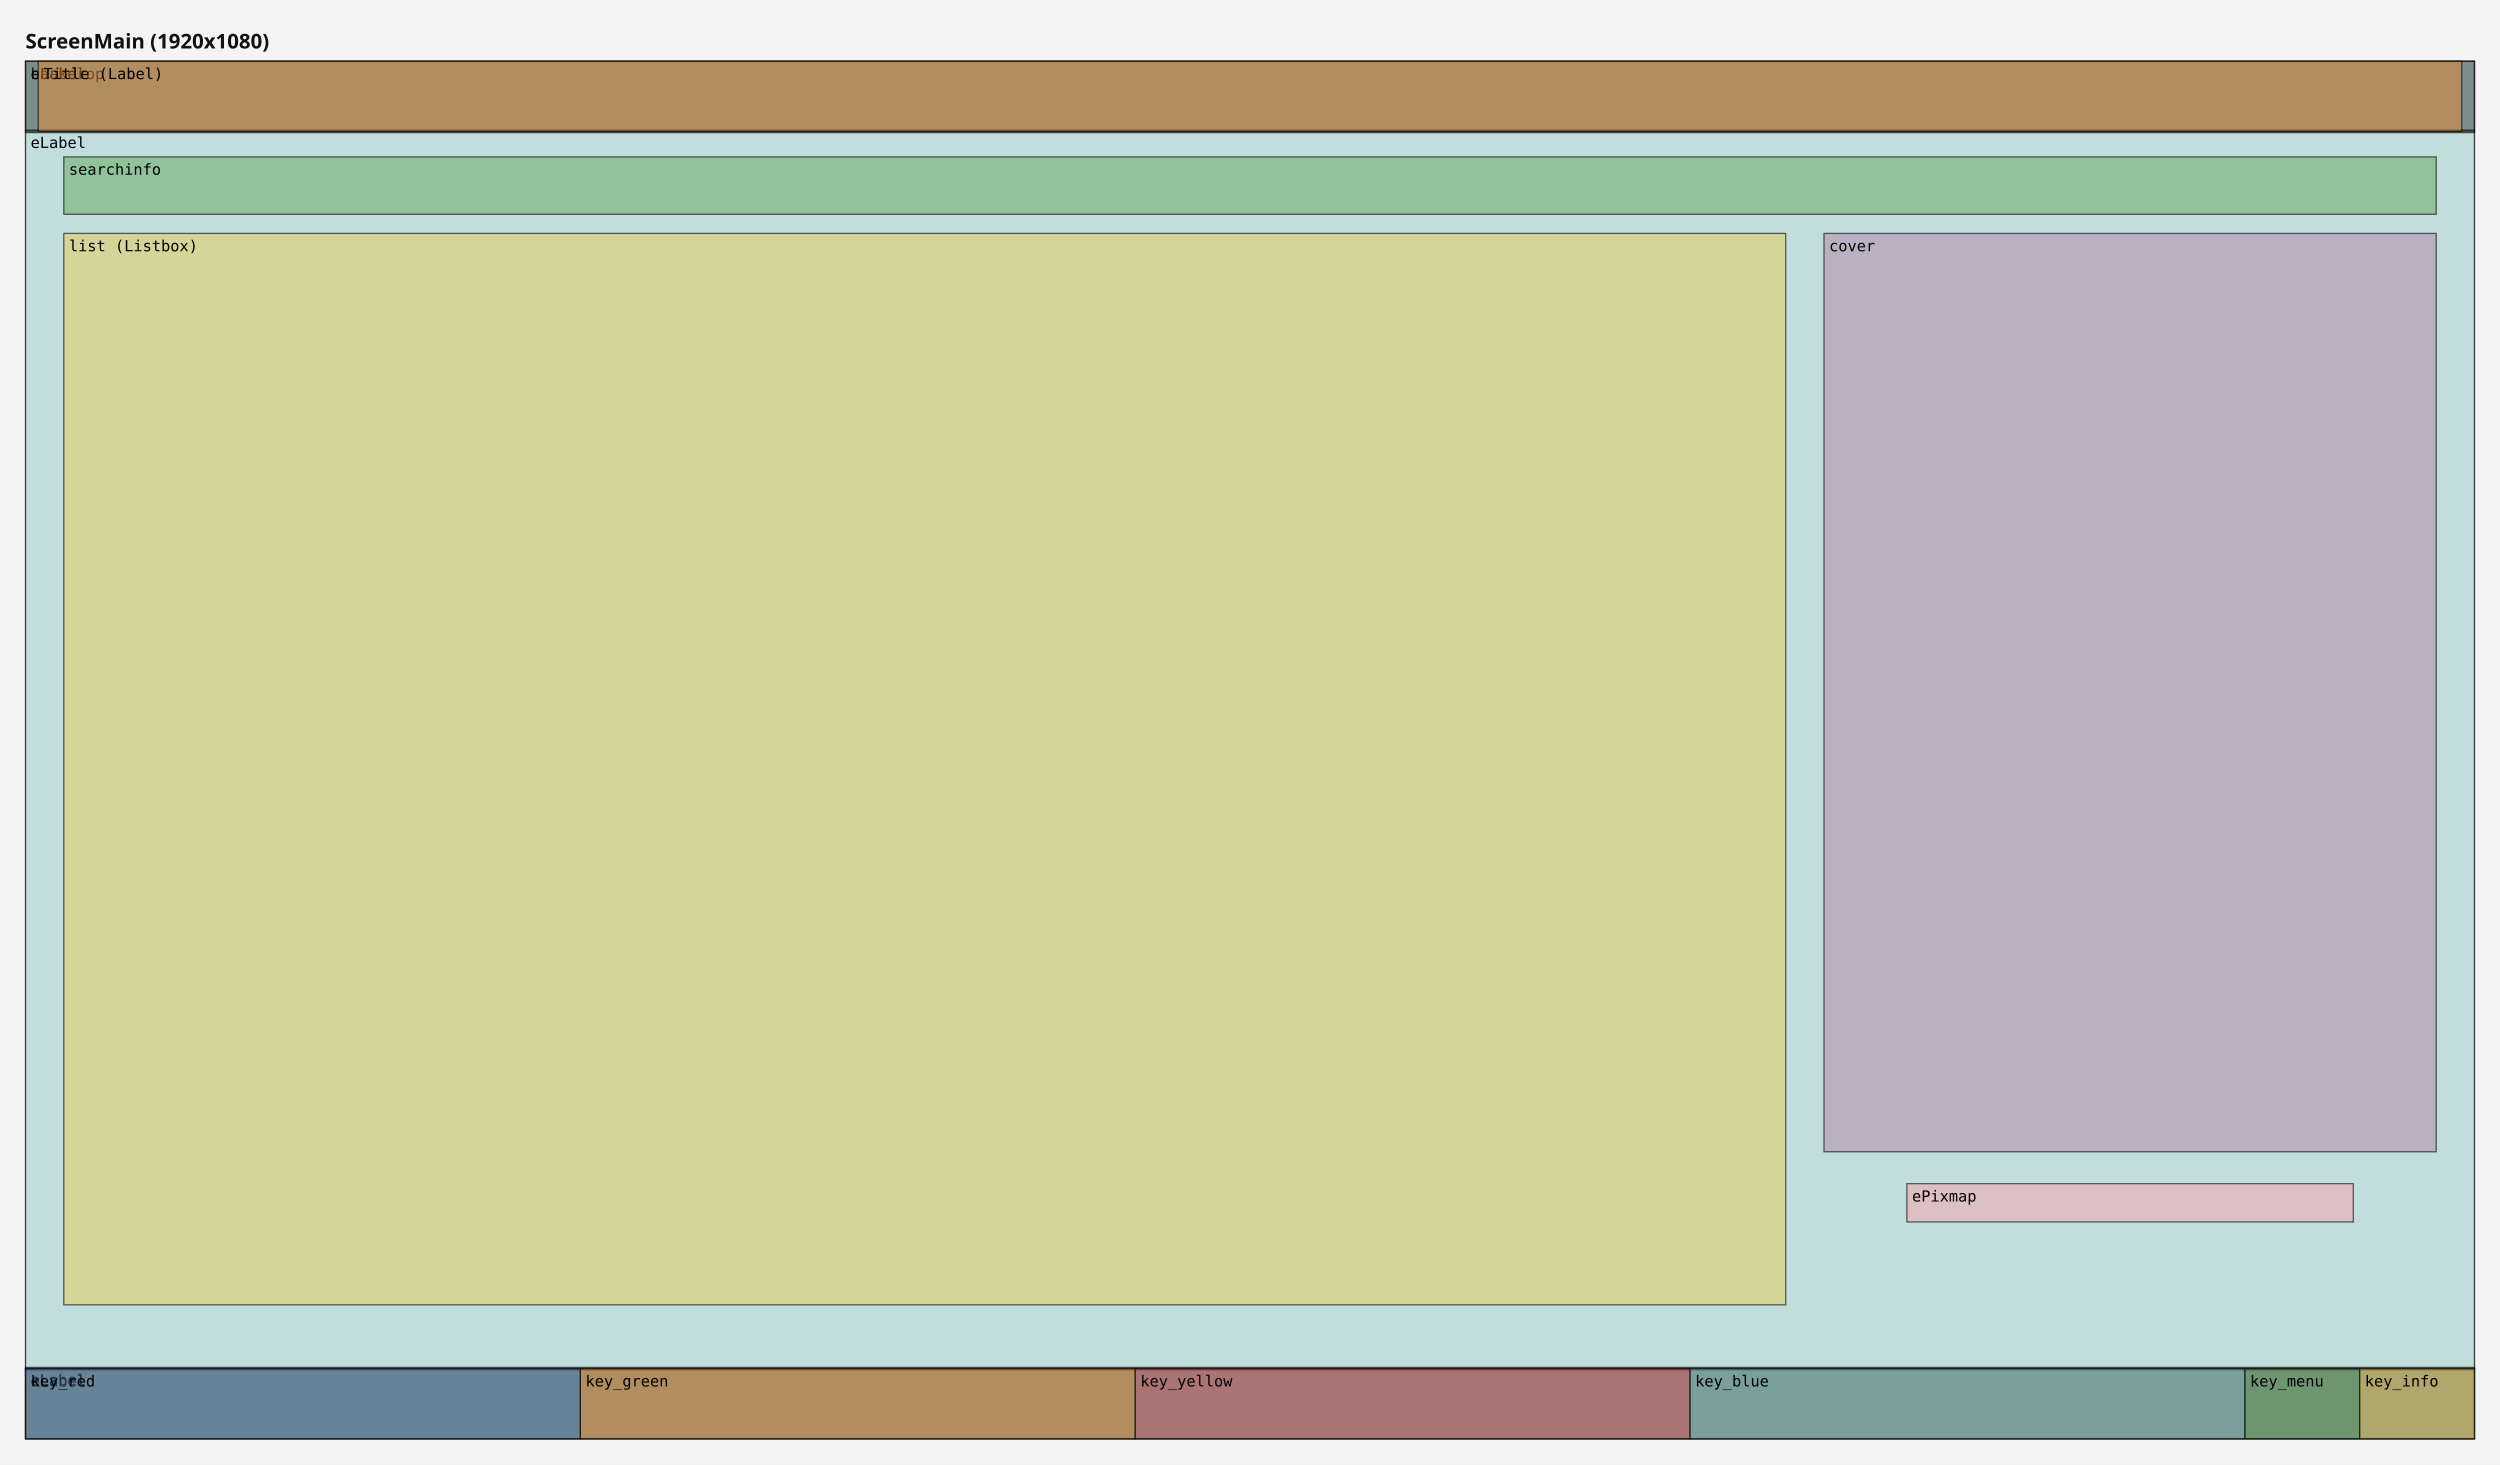
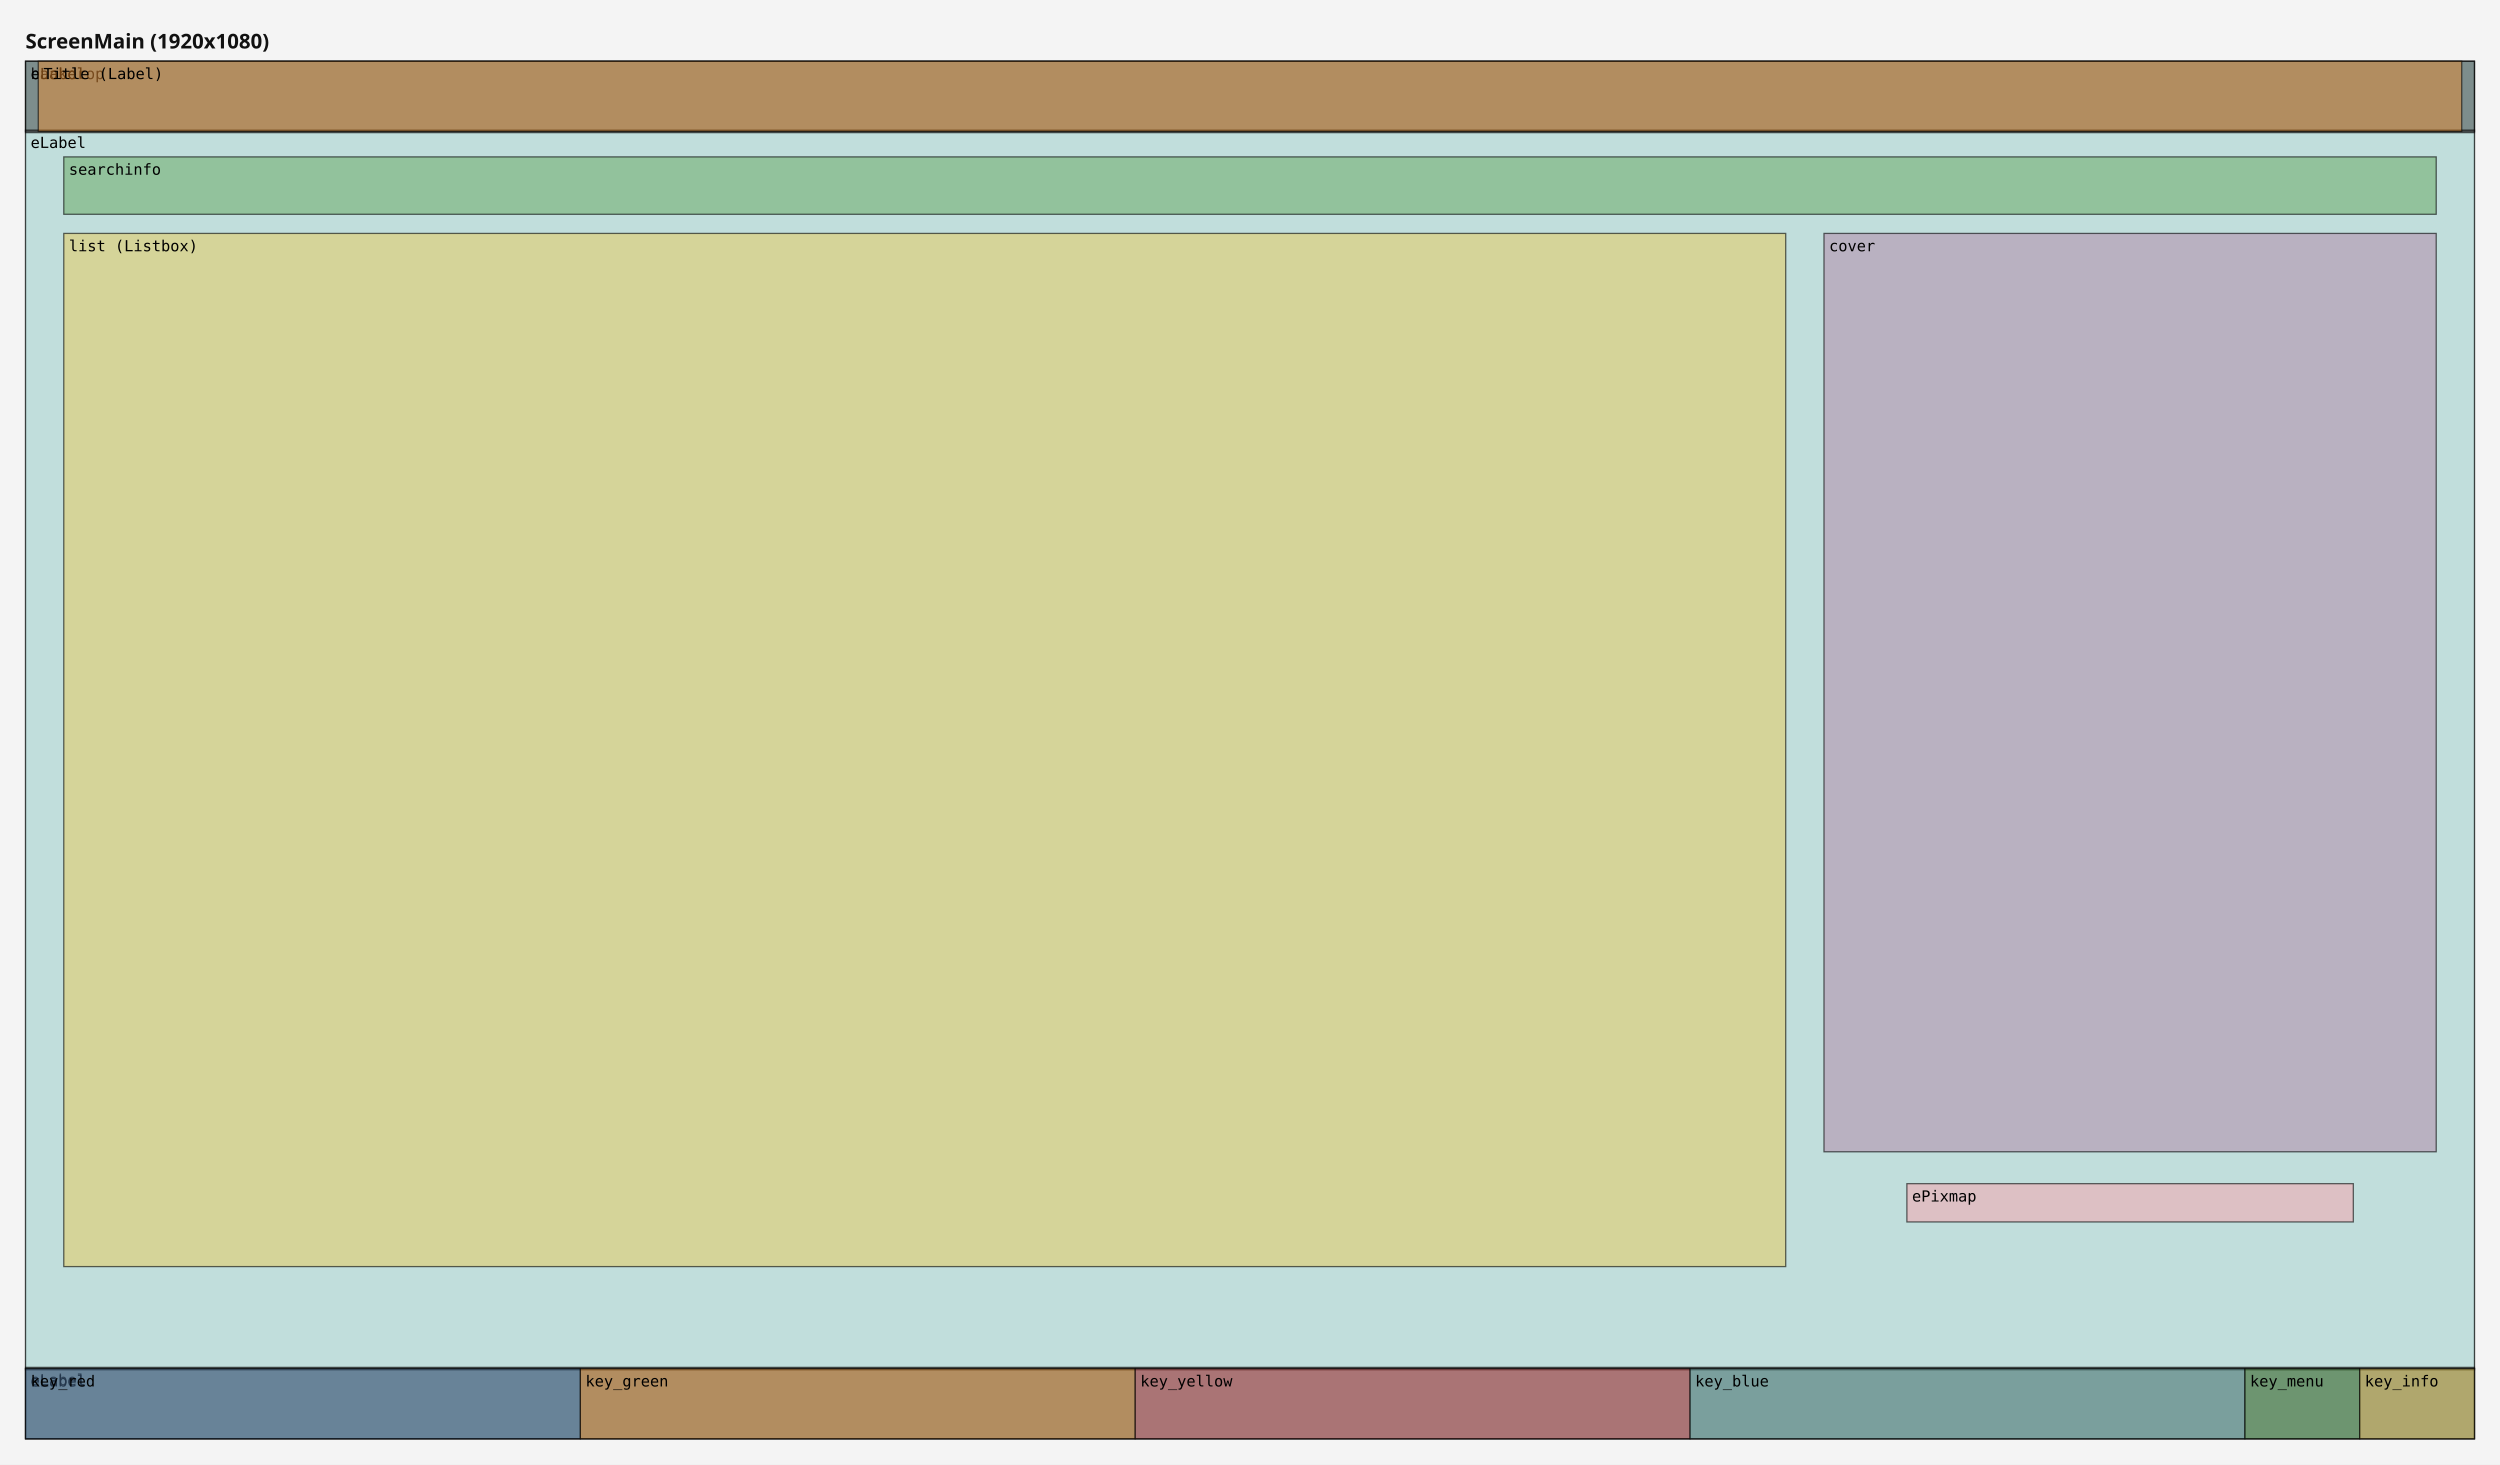
<svg xmlns="http://www.w3.org/2000/svg" width="1960" height="1148" viewBox="0 0 1960 1148">
  <rect x="0" y="0" width="1960" height="1148" fill="#f4f4f4" />
  <text x="20" y="38" font-family="sans-serif" font-size="16" font-weight="bold" fill="#111111">ScreenMain (1920x1080)</text>
  <g data-screen="0" transform="translate(20,48)">
    <rect x="0" y="0" width="1920" height="1080" fill="#ffffff" stroke="#999999" stroke-width="1" />
    <g>
      <rect data-ref="0:3" x="0" y="0" width="1920" height="1080" fill="#76b7b2" fill-opacity="0.45" stroke="#000000" stroke-opacity="0.6" stroke-width="1" />
      <text x="4" y="14" font-family="monospace" font-size="12" fill="#000000">backdrop</text>
    </g>
    <g>
      <rect data-ref="0:0" x="0" y="0" width="1920" height="55" fill="#2c2c2c" fill-opacity="0.45" stroke="#000000" stroke-opacity="0.6" stroke-width="1" />
      <text x="4" y="14" font-family="monospace" font-size="12" fill="#000000">eLabel</text>
    </g>
    <g>
      <rect data-ref="0:2" x="0" y="54" width="1920" height="2" fill="#424242" fill-opacity="0.45" stroke="#000000" stroke-opacity="0.6" stroke-width="1" />
      <text x="4" y="68" font-family="monospace" font-size="12" fill="#000000">eLabel</text>
    </g>
    <g>
      <rect data-ref="0:4" x="30" y="75" width="1860" height="45" fill="#59a14f" fill-opacity="0.45" stroke="#000000" stroke-opacity="0.6" stroke-width="1" />
      <text x="34" y="89" font-family="monospace" font-size="12" fill="#000000">searchinfo</text>
    </g>
    <g>
-       <rect data-ref="0:5" x="30" y="135" width="1350" height="840" fill="#edc948" fill-opacity="0.45" stroke="#000000" stroke-opacity="0.6" stroke-width="1" />
+       <rect data-ref="0:5" x="30" y="135" width="1350" height="810" fill="#edc948" fill-opacity="0.45" stroke="#000000" stroke-opacity="0.6" stroke-width="1" />
      <text x="34" y="149" font-family="monospace" font-size="12" fill="#000000">list (Listbox)</text>
    </g>
    <g>
      <rect data-ref="0:6" x="1410" y="135" width="480" height="720" fill="#b07aa1" fill-opacity="0.45" stroke="#000000" stroke-opacity="0.6" stroke-width="1" />
      <text x="1414" y="149" font-family="monospace" font-size="12" fill="#000000">cover</text>
    </g>
    <g>
      <rect data-ref="0:7" x="1475" y="880" width="350" height="30" fill="#ff9da7" fill-opacity="0.45" stroke="#000000" stroke-opacity="0.6" stroke-width="1" />
      <text x="1479" y="894" font-family="monospace" font-size="12" fill="#000000">ePixmap</text>
    </g>
    <g>
      <rect data-ref="0:8" x="0" y="1024" width="1920" height="2" fill="#424242" fill-opacity="0.45" stroke="#000000" stroke-opacity="0.6" stroke-width="1" />
      <text x="4" y="1038" font-family="monospace" font-size="12" fill="#000000">eLabel</text>
    </g>
    <g>
      <rect data-ref="0:9" x="0" y="1025" width="1920" height="55" fill="#2c2c2c" fill-opacity="0.45" stroke="#000000" stroke-opacity="0.6" stroke-width="1" />
      <text x="4" y="1039" font-family="monospace" font-size="12" fill="#000000">eLabel</text>
    </g>
    <g>
      <rect data-ref="0:1" x="10" y="0" width="1900" height="55" fill="#f28e2b" fill-opacity="0.45" stroke="#000000" stroke-opacity="0.6" stroke-width="1" />
      <text x="14" y="14" font-family="monospace" font-size="12" fill="#000000">Title (Label)</text>
    </g>
    <g>
      <rect data-ref="0:10" x="0" y="1025" width="435" height="55" fill="#4e79a7" fill-opacity="0.45" stroke="#000000" stroke-opacity="0.6" stroke-width="1" />
      <text x="4" y="1039" font-family="monospace" font-size="12" fill="#000000">key_red</text>
    </g>
    <g>
      <rect data-ref="0:11" x="435" y="1025" width="435" height="55" fill="#f28e2b" fill-opacity="0.45" stroke="#000000" stroke-opacity="0.6" stroke-width="1" />
      <text x="439" y="1039" font-family="monospace" font-size="12" fill="#000000">key_green</text>
    </g>
    <g>
      <rect data-ref="0:12" x="870" y="1025" width="435" height="55" fill="#e15759" fill-opacity="0.45" stroke="#000000" stroke-opacity="0.6" stroke-width="1" />
      <text x="874" y="1039" font-family="monospace" font-size="12" fill="#000000">key_yellow</text>
    </g>
    <g>
      <rect data-ref="0:13" x="1305" y="1025" width="435" height="55" fill="#76b7b2" fill-opacity="0.45" stroke="#000000" stroke-opacity="0.6" stroke-width="1" />
      <text x="1309" y="1039" font-family="monospace" font-size="12" fill="#000000">key_blue</text>
    </g>
    <g>
      <rect data-ref="0:14" x="1740" y="1025" width="90" height="55" fill="#59a14f" fill-opacity="0.45" stroke="#000000" stroke-opacity="0.6" stroke-width="1" />
      <text x="1744" y="1039" font-family="monospace" font-size="12" fill="#000000">key_menu</text>
    </g>
    <g>
      <rect data-ref="0:15" x="1830" y="1025" width="90" height="55" fill="#edc948" fill-opacity="0.45" stroke="#000000" stroke-opacity="0.6" stroke-width="1" />
      <text x="1834" y="1039" font-family="monospace" font-size="12" fill="#000000">key_info</text>
    </g>
  </g>
</svg>
